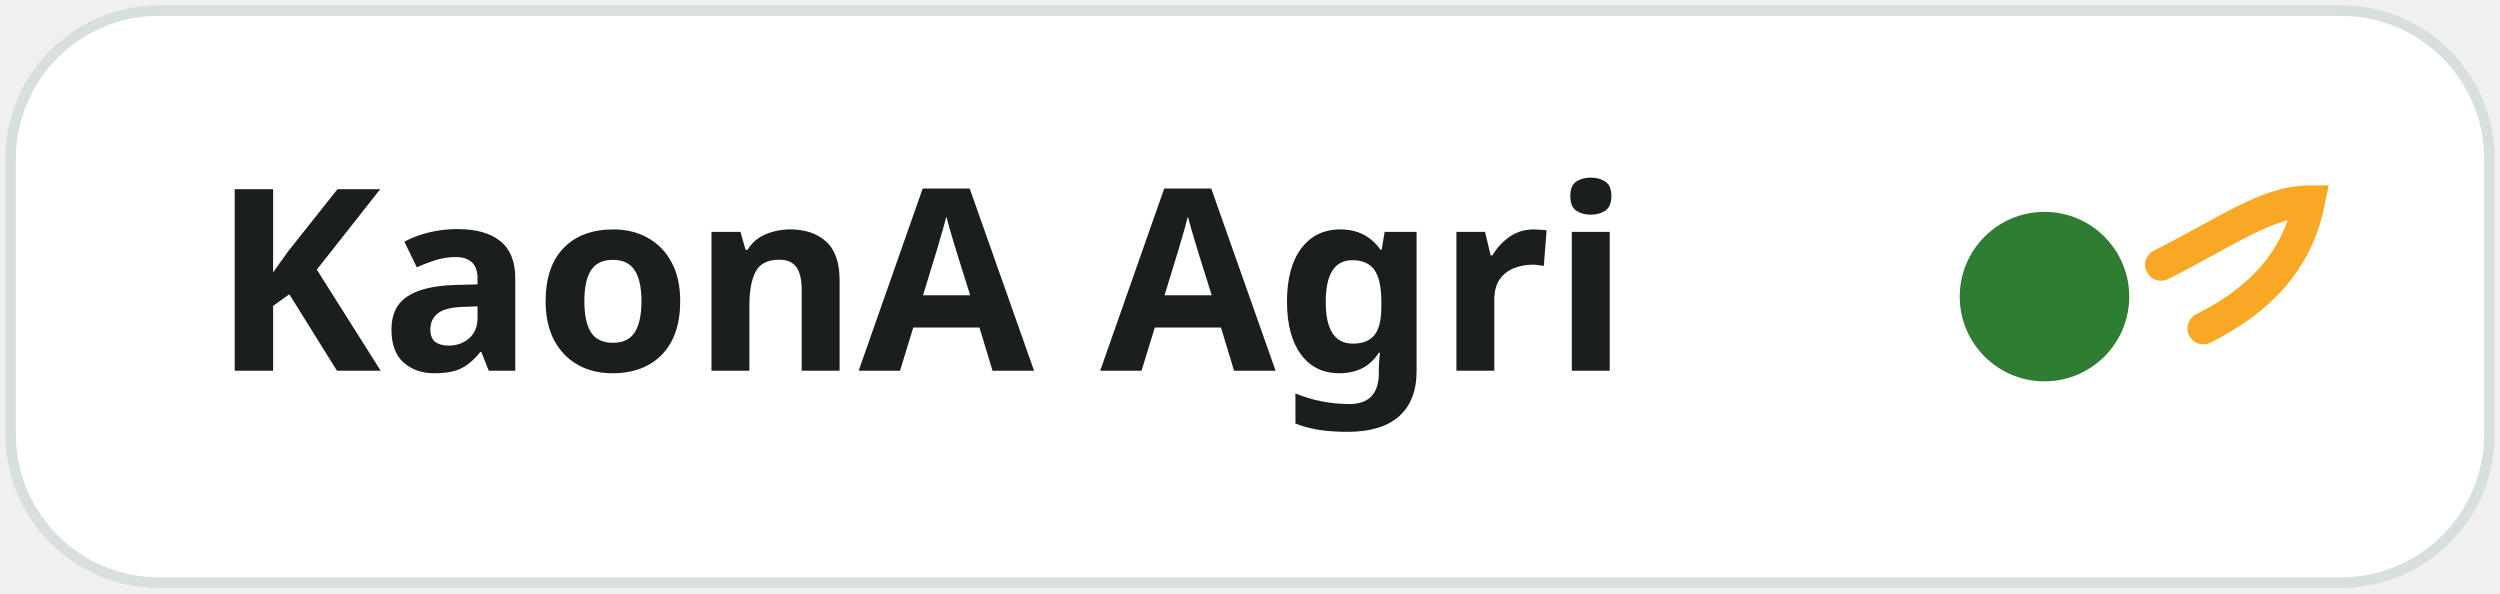
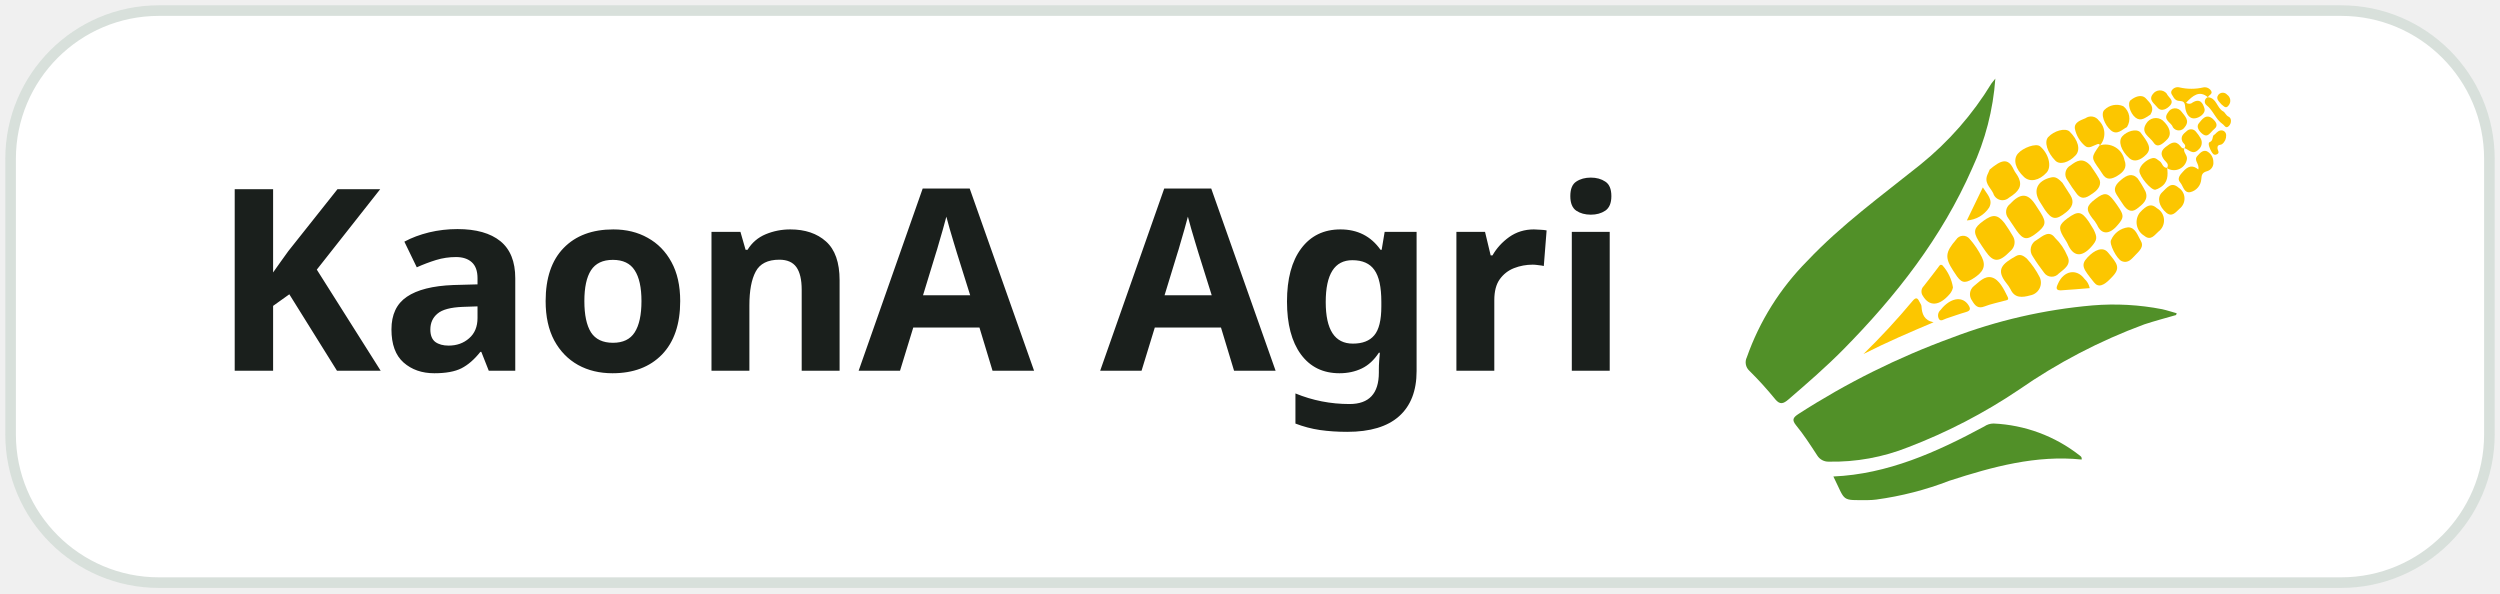
- <svg xmlns="http://www.w3.org/2000/svg" width="236" height="56" viewBox="0 0 236 56" fill="none">
-   <rect x="1" y="1" width="234" height="54" rx="14" fill="white" stroke="#D8E0DB" />
-   <text x="20" y="35" fill="#1A1F1C" font-family="Noto Sans Thai, system-ui" font-size="24" font-weight="700">KaonA Agri</text>
-   <circle cx="193" cy="28" r="8" fill="#2E7D32" />
-   <path d="M204 25C210 22 214 19 218 19C217 24 214 28 208 31" stroke="#F9A825" stroke-width="3" stroke-linecap="round" />
+ <svg xmlns="http://www.w3.org/2000/svg" id="Layer_1" data-name="Layer 1" viewBox="0 0 236 56">
+   <defs>
+     <style>.cls-1{fill:#fff;stroke:#d8e0db;}.cls-2{isolation:isolate;font-size:24px;fill:#1a1f1c;font-family:NotoSansThai-Bold, Noto Sans Thai;font-weight:700;}.cls-3{fill:#519028;}.cls-4{fill:#fcc600;}</style>
+   </defs>
+   <rect class="cls-1" x="1" y="1" width="234" height="54" rx="14" />
+   <text class="cls-2" transform="translate(20 35)">KaonA Agri</text>
+   <path class="cls-3" d="M205.42,29.74c-1,.29-2,.55-3,.88a52.68,52.68,0,0,0-11.85,6.18,51.83,51.83,0,0,1-10.42,5.41,19.24,19.24,0,0,1-7.53,1.37,1.23,1.23,0,0,1-1.07-.58c-.65-1-1.3-2-2-2.85-.41-.51-.3-.73.24-1.08a72.54,72.54,0,0,1,14.44-7.18,49.17,49.17,0,0,1,13.31-3.06,24,24,0,0,1,6.57.36c.46.1.92.26,1.37.38Z" />
+   <path class="cls-3" d="M188.36,7.42a24.18,24.18,0,0,1-2.19,8.48C183.3,22.43,179,27.93,174,33c-1.64,1.66-3.4,3.18-5.16,4.7-.5.43-.81.52-1.25,0A33.5,33.5,0,0,0,165.14,35a1.08,1.08,0,0,1-.24-1.27,24.4,24.4,0,0,1,5.69-9.08c3.24-3.43,7-6.15,10.68-9.1A29.68,29.68,0,0,0,188,7.87C188.08,7.77,188.16,7.68,188.36,7.42Z" />
+   <path class="cls-3" d="M196.51,43.38c-4.28-.44-8.38.67-12.48,2a30.63,30.63,0,0,1-6.92,1.78,6.3,6.3,0,0,1-.75.05c-2.62,0-2.09.19-3.29-2.23,5.1-.22,9.72-2.28,14.24-4.72a1.56,1.56,0,0,1,.88-.28,14.19,14.19,0,0,1,8.11,3C196.39,43.06,196.54,43.11,196.51,43.38Z" />
+   <path class="cls-4" d="M189.78,23.7c-1.08,1.11-1.61,1.09-2.36,0-.21-.31-.43-.62-.63-.94-.55-.9-.46-1.25.43-1.9s1.34-.64,2,.19c.28.39.54.81.79,1.23A1.08,1.08,0,0,1,189.78,23.7Z" />
+   <path class="cls-4" d="M191.32,24.4a8,8,0,0,1,1.23,1.77,1.22,1.22,0,0,1-.88,1.71c-.79.22-1.49.28-1.88-.58a3.53,3.53,0,0,0-.41-.6c-1-1.27-.35-1.81.93-2.53C190.74,23.93,191.05,24.18,191.32,24.4Z" />
+   <path class="cls-4" d="M185.93,22.55a7.89,7.89,0,0,1,1.15,1.71c.42.86.17,1.43-.87,2.07-.78.47-1.1.37-1.65-.51l-.18-.27c-.8-1.23-.75-1.74.28-2.93A.78.78,0,0,1,185.93,22.55Z" />
+   <path class="cls-4" d="M182.53,30.42c-2.22.94-4.35,1.85-6.62,3a66.43,66.43,0,0,0,4.63-5c.33-.4.49-.29.65.06.07.15.2.29.2.45C181.43,29.63,181.64,30.25,182.53,30.42Z" />
+   <path class="cls-4" d="M189.73,19.27c1-1.07,1.67-1.05,2.38,0,.18.28.36.54.53.82.56.9.49,1.22-.4,1.92s-1.25.62-1.86-.22c-.28-.4-.54-.81-.82-1.22A.94.94,0,0,1,189.73,19.27Z" />
+   <path class="cls-4" d="M194,22.46a5,5,0,0,1,1.15,1.68c.44.83-.29,1.25-.8,1.68a.88.88,0,0,1-1.39-.08c-.38-.5-.74-1-1.07-1.54a1.05,1.05,0,0,1,.38-1.55C192.86,22.26,193.45,21.7,194,22.46Z" />
+   <path class="cls-4" d="M194.69,17.25l.75,1.17c.4.64.19,1.15-.4,1.62-.95.76-1.33.72-2-.23l-.48-.76c-.67-1.07-.25-2,1.06-2.3C194.05,16.65,194.29,16.85,194.69,17.25Z" />
+   <path class="cls-4" d="M197.4,23.32c-.91,1-1.7.91-2.22-.31-.11-.25-.29-.46-.42-.7-.46-.81-.39-1.1.41-1.7,1-.73,1.32-.67,2,.3l.47.76C198,22.42,198,22.64,197.4,23.32Z" />
+   <path class="cls-4" d="M187.83,16c1-.83,1.71-1.21,2.26,0,.13.29.37.53.49.83.32.74,0,1.25-.93,1.83a.91.91,0,0,1-1.49-.42c-.28-.58-.94-1-.49-1.87Z" />
+   <path class="cls-4" d="M199.91,21.24c-.76.92-1.52.94-1.94,0a3.31,3.31,0,0,0-.47-.66c-.61-.82-.56-1.13.3-1.79s1.17-.62,1.78.19c.18.24.35.48.51.73C200.5,20.36,200.47,20.6,199.91,21.24Z" />
+   <path class="cls-4" d="M197.35,15.64c.17.26.51.72.79,1.21s0,1-.52,1.36-1,.75-1.54.13a13.8,13.8,0,0,1-.92-1.34.93.93,0,0,1,.31-1.39C196,15.21,196.6,14.8,197.35,15.64Z" />
+   <path class="cls-4" d="M193.2,16.29c-.69.76-1.57.94-2.13.42-.82-.76-1.06-1.65-.58-2.21s1.7-1,2.09-.69C193.4,14.5,193.71,15.73,193.2,16.29Z" />
+   <path class="cls-4" d="M199.3,26.23c-.72.77-1.23.94-1.63.42-1-1.25-1.3-1.61-.62-2.34s1.46-1.06,1.94-.48C199.9,24.92,200.24,25.3,199.3,26.23Z" />
+   <path class="cls-4" d="M186.34,27c.46-.35,1-1,1.69-.81s1.14,1.11,1.5,1.85c.15.31-.14.3-.31.35-.63.18-1.28.3-1.89.54s-.89-.08-1.16-.54A1,1,0,0,1,186.34,27Z" />
+   <path class="cls-4" d="M184.06,27.75c-1,1.17-1.94,1.2-2.55.17a.71.71,0,0,1,.09-.91c.47-.59.92-1.19,1.38-1.79.1-.14.17-.3.38-.18a4.09,4.09,0,0,1,1,2.09A1.36,1.36,0,0,1,184.06,27.75Z" />
+   <path class="cls-4" d="M198.2,13.73a1.83,1.83,0,0,1,2.35,1.39c.28.7-.09,1.12-.66,1.47s-1.06.44-1.43-.19a4.81,4.81,0,0,0-.27-.41c-.8-1.12-.8-1.12,0-2.26Z" />
+   <path class="cls-4" d="M195.94,14.66c-.65.7-1.5.93-1.91.51-.77-.77-1.08-1.8-.68-2.23.56-.6,1.58-.88,2-.54C196.18,13.21,196.43,14.13,195.94,14.66Z" />
+   <path class="cls-4" d="M201.79,16.84a9.4,9.4,0,0,1,.75,1.25c.3.77-.28,1.21-.82,1.62s-.95.09-1.25-.33-.44-.68-.66-1c-.4-.63,0-1.05.47-1.44S201.28,16.3,201.79,16.84Z" />
+   <path class="cls-4" d="M201.52,24.14c-.26.25-.61.77-1.23.51-.46-.18-1.23-1.67-1-2a2,2,0,0,1,1.6-1.19c.7,0,.9.77,1.21,1.29S202,23.65,201.52,24.14Z" />
+   <path class="cls-4" d="M207.52,16c.14-.55-.49-.85-.08-1.29.23-.26.51-.57.87-.44a1.12,1.12,0,0,1,.63,1,.81.81,0,0,1-.56.88c-.48.13-.55.32-.58.78a1.35,1.35,0,0,1-1,1.2c-.64.15-.69-.57-1-.92s0-.71.27-1C206.56,15.65,207,15.56,207.52,16Z" />
+   <path class="cls-4" d="M198.22,13.73c0-.14-.11-.16-.23-.12-.39.13-.81.49-1.18.15a2.9,2.9,0,0,1-.94-1.6c-.1-.62.56-.81,1-1a.9.9,0,0,1,1.26.22,1.71,1.71,0,0,1,.07,2.39Z" />
+   <path class="cls-4" d="M208.43,9.18c-.81-.68-1.42-.16-2.06.51a.45.45,0,0,0,.59,0c.73-.46,1,.07,1.14.55s-.5.89-.89.93c-.66.08-.9-.65-.93-1.09s-.18-.53-.52-.55a.63.63,0,0,1-.55-.3c-.1-.21-.35-.41-.21-.67a.67.67,0,0,1,.74-.31,4.93,4.93,0,0,0,2.26,0,.71.71,0,0,1,.72.31c.21.32-.22.4-.29.62Z" />
+   <path class="cls-4" d="M203.76,21.86c-.36.31-.72.92-1.35.39a1.49,1.49,0,0,1-.42-2.17c.7-.77,1.11-.88,1.63-.42A1.32,1.32,0,0,1,203.76,21.86Z" />
+   <path class="cls-4" d="M202.05,12.49c.72.95,1.12,1.51.56,2.09s-1.17.75-1.61.35c-.79-.73-1.07-1.61-.65-2.07S201.64,12.1,202.05,12.49Z" />
+   <path class="cls-4" d="M204.58,15.83c.08.71.1,1.41-.66,1.87a1.46,1.46,0,0,1-.46.21c-.39.06-1.49-1.23-1.5-1.76s.73-1.12,1.22-1.22c.33-.07.49.16.71.3s.27.64.69.61Z" />
+   <path class="cls-4" d="M200.78,12c-.45.22-.93.81-1.52.3s-1-1.56-.6-1.93a1.62,1.62,0,0,1,1.77-.35A1.48,1.48,0,0,1,200.78,12Z" />
+   <path class="cls-4" d="M205.74,19.71c-.33.3-.69.82-1.23.38-.72-.6-.91-1.45-.42-1.92s.88-1.05,1.56-.46A1.22,1.22,0,0,1,205.74,19.71Z" />
+   <path class="cls-4" d="M204.58,15.84c.2-.37-.12-.55-.27-.74-.34-.45-.38-.83.12-1.22s.91-.67,1.38-.11c.1.12.18.28.39.23v0c-.13.39.28.59.25,1a1.24,1.24,0,0,1-1.86.89Z" />
+   <path class="cls-4" d="M204.15,11.36c.7.63.89,1.33.43,1.8s-.93.84-1.28.3-1.27-.9-.7-1.79A1.05,1.05,0,0,1,204.15,11.36Z" />
+   <path class="cls-4" d="M183.41,29c.9-.94,1.89-1,2.41-.2.21.33.22.53-.24.66-.63.18-1.24.41-1.86.61-.23.07-.5.31-.68.05a.69.69,0,0,1,.15-.86Z" />
+   <path class="cls-4" d="M197.27,27.2c-.93.07-1.84.16-2.75.21-.54,0-.37-.36-.24-.64.54-1.22,1.74-1.45,2.49-.45A1.59,1.59,0,0,1,197.27,27.2Z" />
+   <path class="cls-4" d="M203,10.82c-.47.29-.9.68-1.41.28s-.8-1.37-.45-1.65,1-.62,1.44-.15S203.41,10.15,203,10.82Z" />
+   <path class="cls-4" d="M185.67,20.81l1.51-3.12c.4.65,1,1.17.59,1.91A2.71,2.71,0,0,1,185.67,20.81Z" />
+   <path class="cls-4" d="M206.2,14c.24-.31-.09-.44-.18-.63-.22-.48.1-.74.41-1a.58.58,0,0,1,.88.08,3.68,3.68,0,0,1,.42.59.84.84,0,0,1-.18,1.07c-.56.58-.92,0-1.36-.14Z" />
+   <path class="cls-4" d="M205.11,12c-.1-.43-1-.67-.45-1.38a.75.75,0,0,1,1.28-.07c.32.42.8.84.31,1.44A.67.67,0,0,1,205.11,12Z" />
+   <path class="cls-4" d="M208.43,9.18c.82.06.83,1,1.43,1.33.19.09.25.38.53.51s.29.62,0,.89-.4-.09-.59-.21c-.65-.45-.87-1.27-1.49-1.76a.44.44,0,0,1,.09-.76Z" />
+   <path class="cls-4" d="M204.54,8.84c.11.32.74.61.33,1.1-.27.32-.85.68-1.23.18-.26-.34-.86-.69-.41-1.24A.82.82,0,0,1,204.54,8.84Z" />
+   <path class="cls-4" d="M209.08,12.69c.21-.23.41-.41.68-.38a.46.46,0,0,1,.39.46,1,1,0,0,1-.38.83c-.15.12-.46,0-.44.39,0,.19.26.44-.06.58s-.42-.13-.52-.28-.39-.79-.16-.87C209,13.26,208.77,12.78,209.08,12.69Z" />
+   <path class="cls-4" d="M208.91,11.24c.24.23.54.6.13.93s-.6.88-1.13.47c-.3-.23-.62-.67-.34-1S208.25,10.65,208.91,11.24Z" />
+   <path class="cls-4" d="M209.69,9.84c-.21-.26-.56-.52-.27-.9a.54.54,0,0,1,.82,0,.69.69,0,0,1,.15,1C210.11,10.33,209.92,10,209.69,9.84Z" />
</svg>
